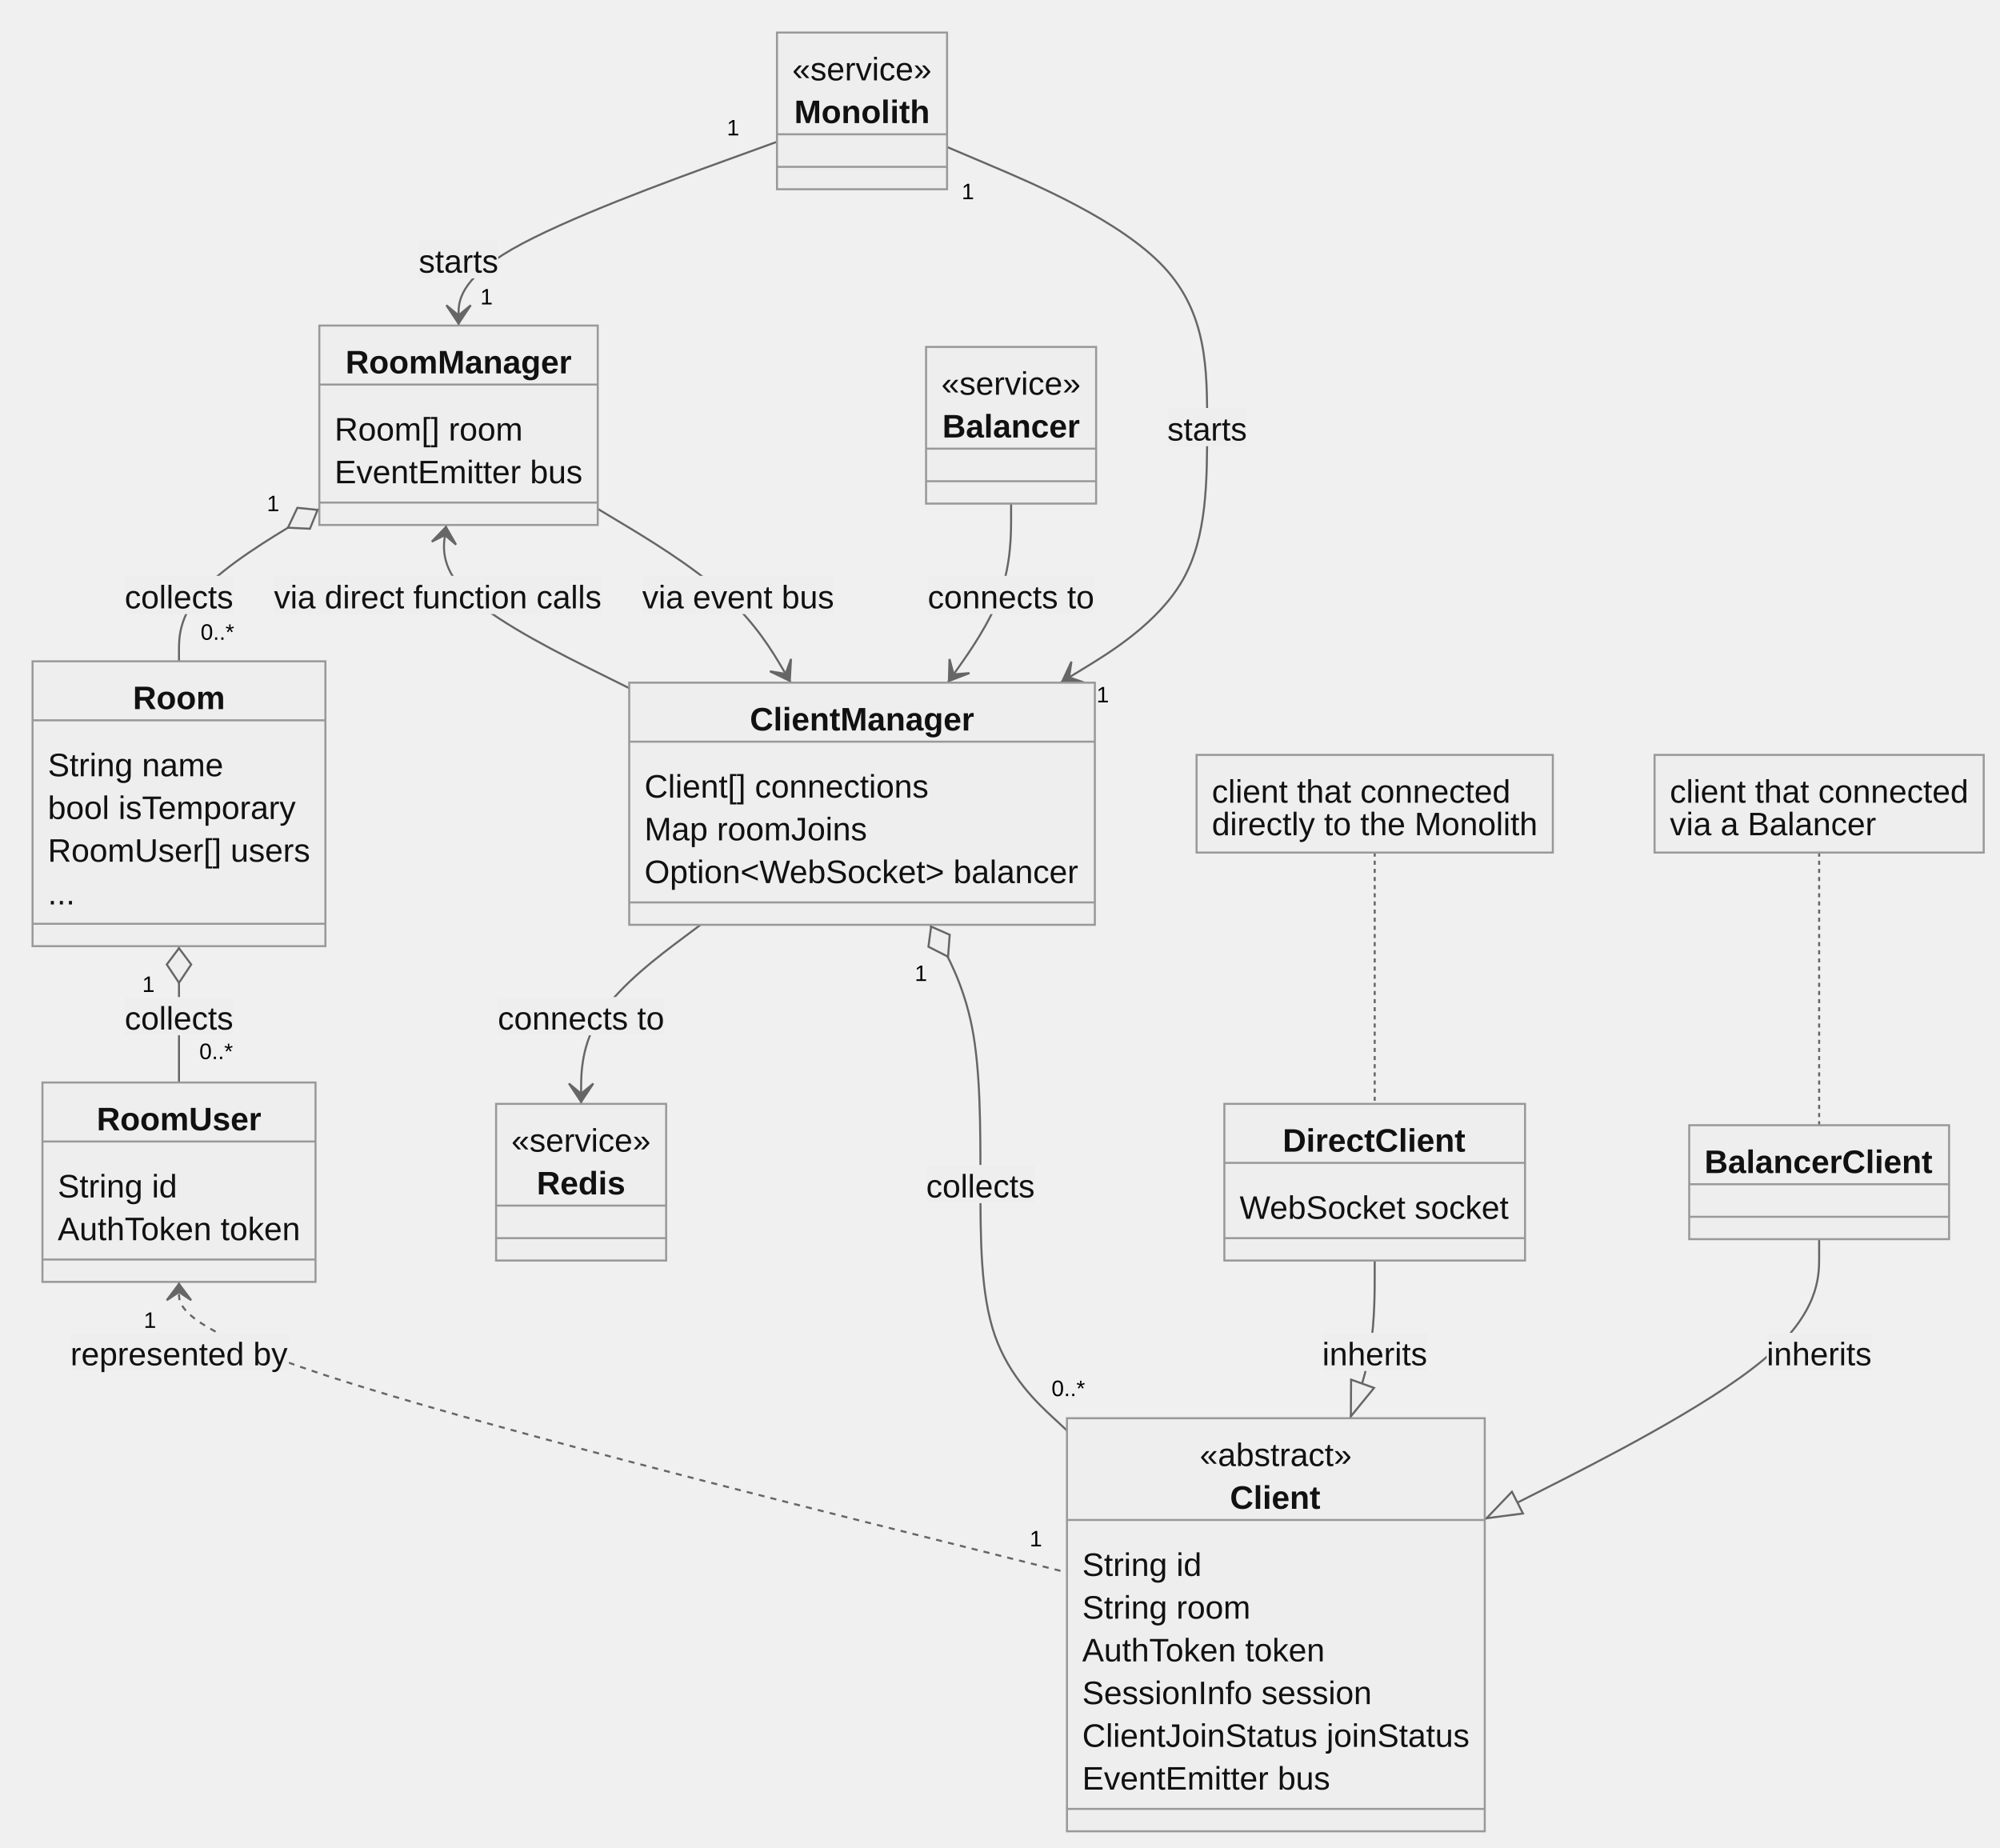
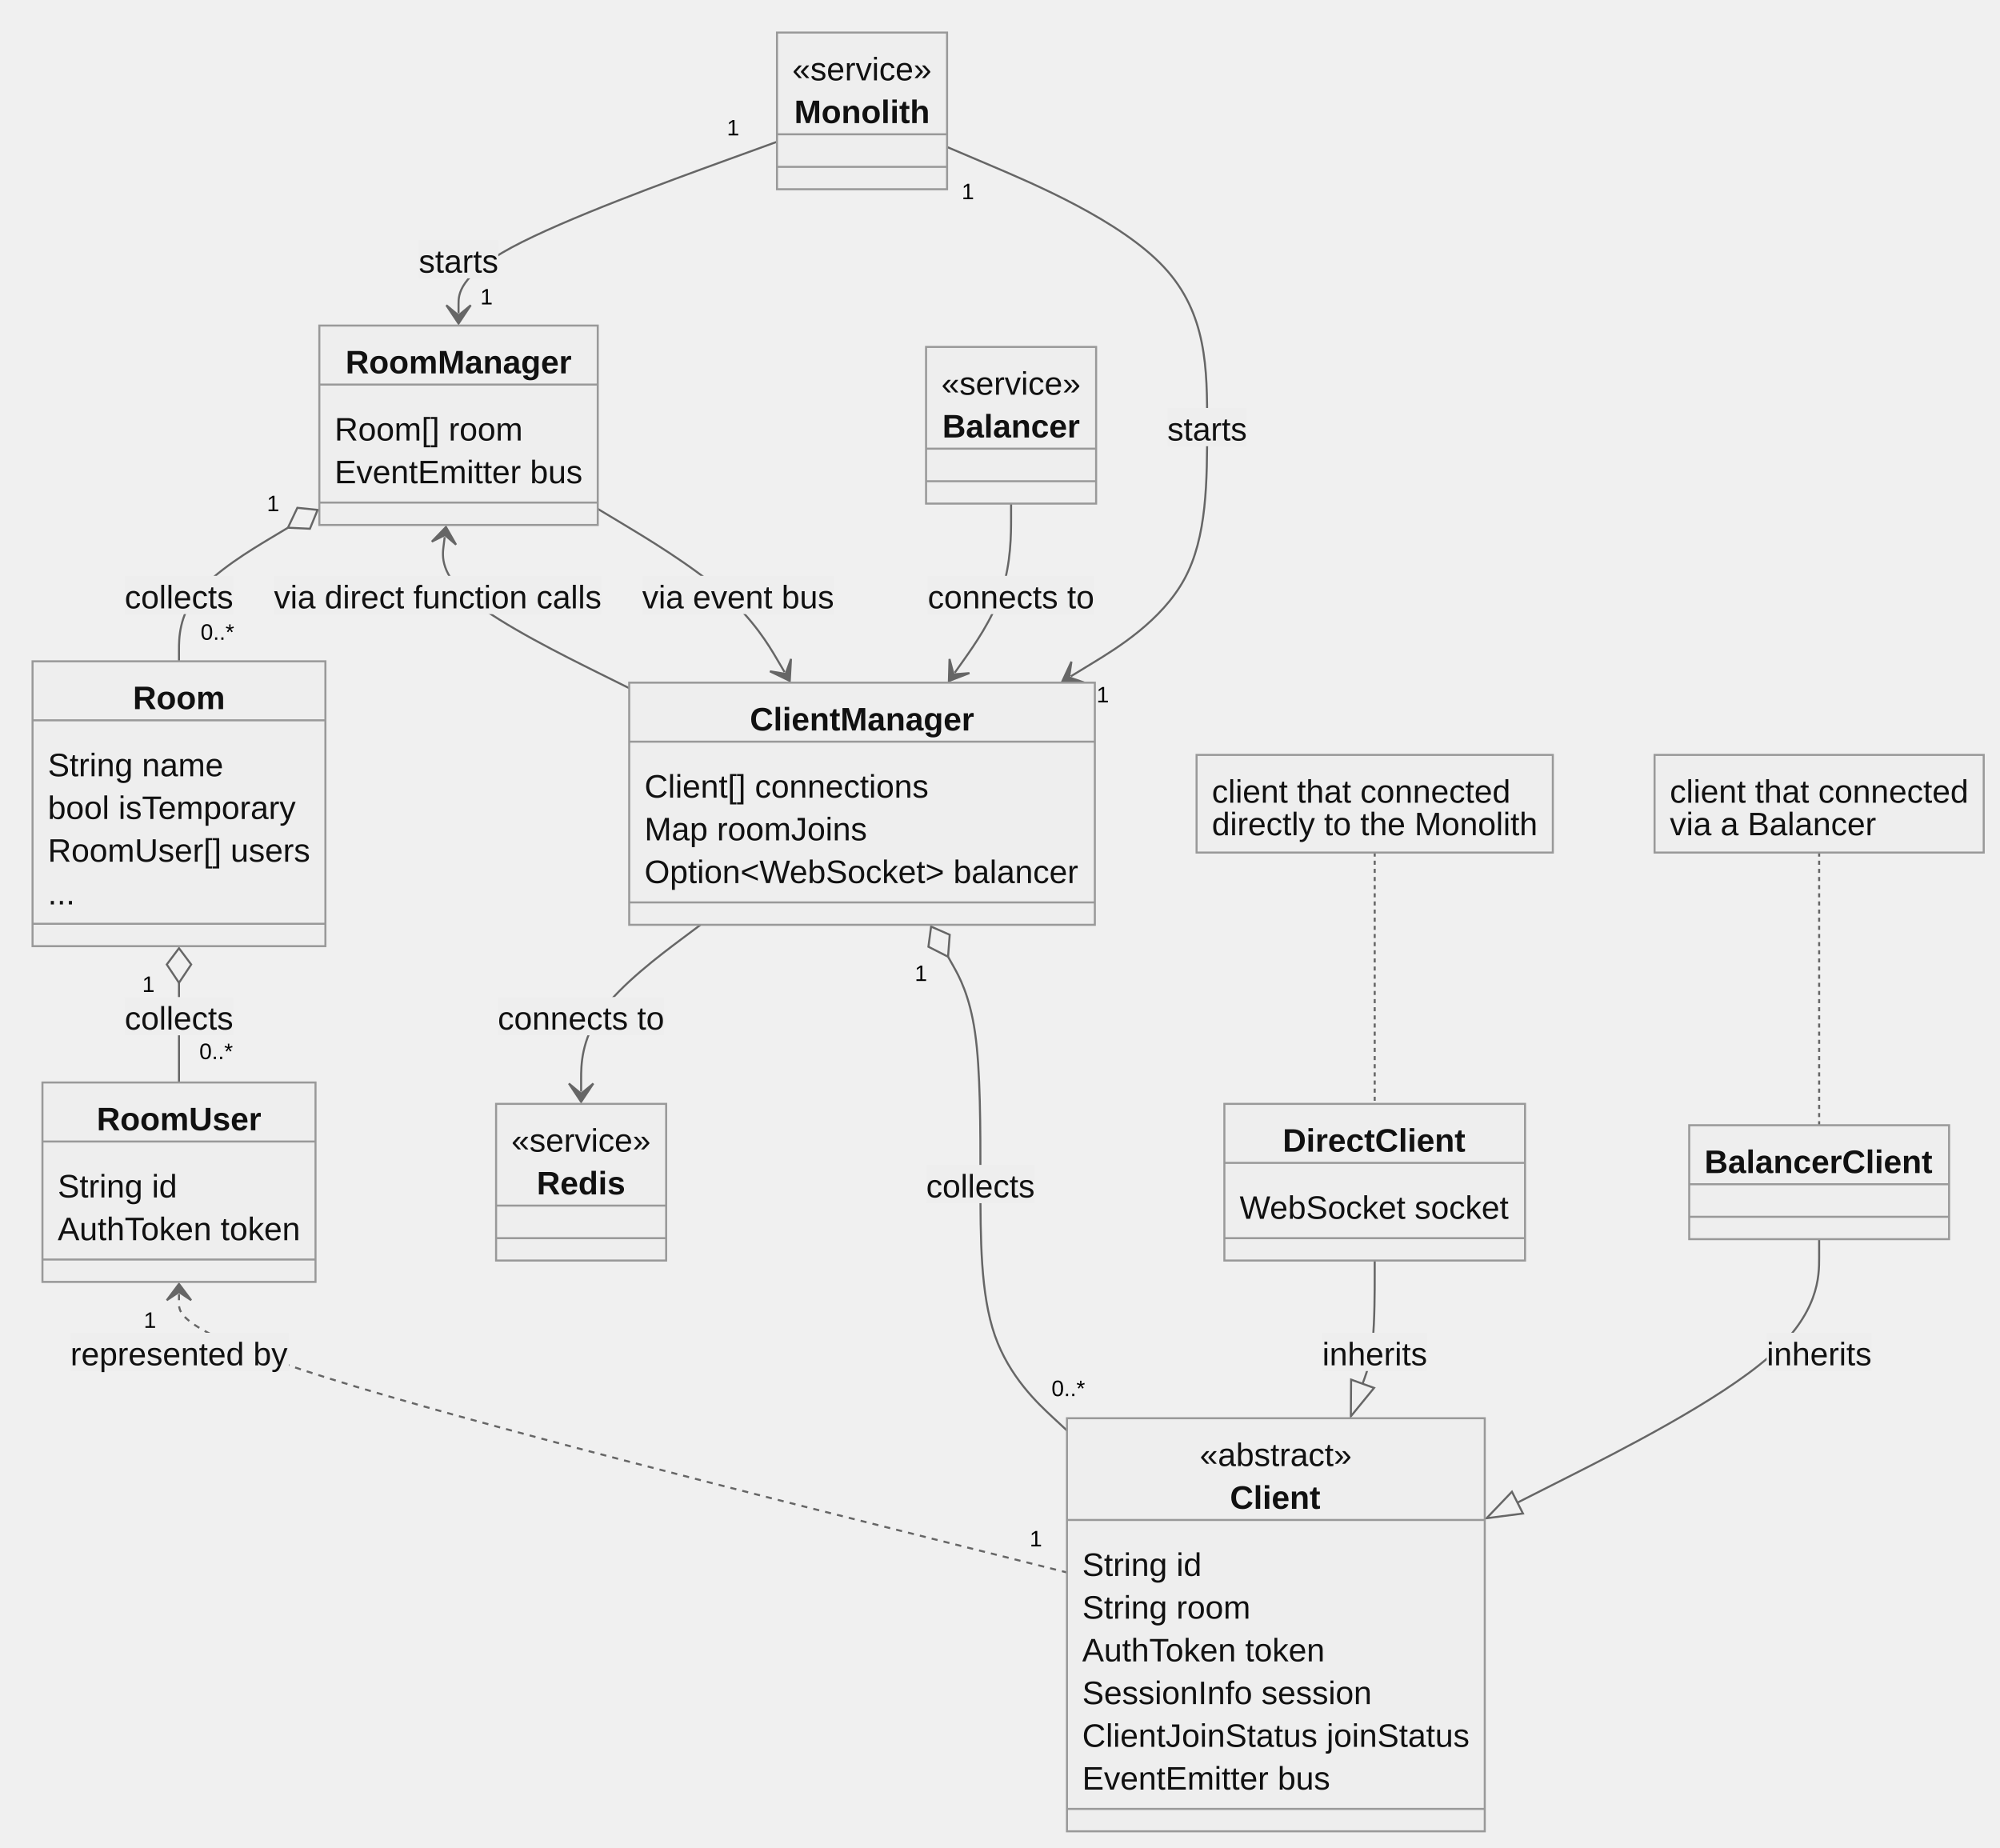
<svg xmlns="http://www.w3.org/2000/svg" aria-roledescription="classDiagram" role="graphics-document document" viewBox="-8 -8 982.914 908" style="max-width: 982.914px; background-color: white;" width="100%" id="my-svg">
-   <style>#my-svg{font-family:"trebuchet ms",verdana,arial,sans-serif;font-size:16px;fill:#000000;}#my-svg .error-icon{fill:#552222;}#my-svg .error-text{fill:#552222;stroke:#552222;}#my-svg .edge-thickness-normal{stroke-width:2px;}#my-svg .edge-thickness-thick{stroke-width:3.5px;}#my-svg .edge-pattern-solid{stroke-dasharray:0;}#my-svg .edge-pattern-dashed{stroke-dasharray:3;}#my-svg .edge-pattern-dotted{stroke-dasharray:2;}#my-svg .marker{fill:#666;stroke:#666;}#my-svg .marker.cross{stroke:#666;}#my-svg svg{font-family:"trebuchet ms",verdana,arial,sans-serif;font-size:16px;}#my-svg g.classGroup text{fill:#999;fill:#111111;stroke:none;font-family:"trebuchet ms",verdana,arial,sans-serif;font-size:10px;}#my-svg g.classGroup text .title{font-weight:bolder;}#my-svg .nodeLabel,#my-svg .edgeLabel{color:#111111;}#my-svg .edgeLabel .label rect{fill:#eee;}#my-svg .label text{fill:#111111;}#my-svg .edgeLabel .label span{background:#eee;}#my-svg .classTitle{font-weight:bolder;}#my-svg .node rect,#my-svg .node circle,#my-svg .node ellipse,#my-svg .node polygon,#my-svg .node path{fill:#eee;stroke:#999;stroke-width:1px;}#my-svg .divider{stroke:#999;stroke-width:1;}#my-svg g.clickable{cursor:pointer;}#my-svg g.classGroup rect{fill:#eee;stroke:#999;}#my-svg g.classGroup line{stroke:#999;stroke-width:1;}#my-svg .classLabel .box{stroke:none;stroke-width:0;fill:#eee;opacity:0.5;}#my-svg .classLabel .label{fill:#999;font-size:10px;}#my-svg .relation{stroke:#666;stroke-width:1;fill:none;}#my-svg .dashed-line{stroke-dasharray:3;}#my-svg .dotted-line{stroke-dasharray:1 2;}#my-svg #compositionStart,#my-svg .composition{fill:#666!important;stroke:#666!important;stroke-width:1;}#my-svg #compositionEnd,#my-svg .composition{fill:#666!important;stroke:#666!important;stroke-width:1;}#my-svg #dependencyStart,#my-svg .dependency{fill:#666!important;stroke:#666!important;stroke-width:1;}#my-svg #dependencyStart,#my-svg .dependency{fill:#666!important;stroke:#666!important;stroke-width:1;}#my-svg #extensionStart,#my-svg .extension{fill:#eee!important;stroke:#666!important;stroke-width:1;}#my-svg #extensionEnd,#my-svg .extension{fill:#eee!important;stroke:#666!important;stroke-width:1;}#my-svg #aggregationStart,#my-svg .aggregation{fill:#eee!important;stroke:#666!important;stroke-width:1;}#my-svg #aggregationEnd,#my-svg .aggregation{fill:#eee!important;stroke:#666!important;stroke-width:1;}#my-svg #lollipopStart,#my-svg .lollipop{fill:#eee!important;stroke:#666!important;stroke-width:1;}#my-svg #lollipopEnd,#my-svg .lollipop{fill:#eee!important;stroke:#666!important;stroke-width:1;}#my-svg .edgeTerminals{font-size:11px;}#my-svg .classTitleText{text-anchor:middle;font-size:18px;fill:#000000;}#my-svg :root{--mermaid-font-family:"trebuchet ms",verdana,arial,sans-serif;}</style>
+   <style>#my-svg{font-family:"trebuchet ms",verdana,arial,sans-serif;font-size:16px;fill:#000000;}#my-svg .error-icon{fill:#552222;}#my-svg .error-text{fill:#552222;stroke:#552222;}#my-svg .edge-thickness-normal{stroke-width:2px;}#my-svg .edge-thickness-thick{stroke-width:3.5px;}#my-svg .edge-pattern-solid{stroke-dasharray:0;}#my-svg .edge-pattern-dashed{stroke-dasharray:3;}#my-svg .edge-pattern-dotted{stroke-dasharray:2;}#my-svg .marker{fill:#666;stroke:#666;}#my-svg .marker.cross{stroke:#666;}#my-svg svg{font-family:"trebuchet ms",verdana,arial,sans-serif;font-size:16px;}#my-svg g.classGroup text{fill:#999;stroke:none;font-family:"trebuchet ms",verdana,arial,sans-serif;font-size:10px;}#my-svg g.classGroup text .title{font-weight:bolder;}#my-svg .nodeLabel,#my-svg .edgeLabel{color:#111111;}#my-svg .edgeLabel .label rect{fill:#eee;}#my-svg .label text{fill:#111111;}#my-svg .edgeLabel .label span{background:#eee;}#my-svg .classTitle{font-weight:bolder;}#my-svg .node rect,#my-svg .node circle,#my-svg .node ellipse,#my-svg .node polygon,#my-svg .node path{fill:#eee;stroke:#999;stroke-width:1px;}#my-svg .divider{stroke:#999;stroke-width:1;}#my-svg g.clickable{cursor:pointer;}#my-svg g.classGroup rect{fill:#eee;stroke:#999;}#my-svg g.classGroup line{stroke:#999;stroke-width:1;}#my-svg .classLabel .box{stroke:none;stroke-width:0;fill:#eee;opacity:0.5;}#my-svg .classLabel .label{fill:#999;font-size:10px;}#my-svg .relation{stroke:#666;stroke-width:1;fill:none;}#my-svg .dashed-line{stroke-dasharray:3;}#my-svg .dotted-line{stroke-dasharray:1 2;}#my-svg #compositionStart,#my-svg .composition{fill:#666!important;stroke:#666!important;stroke-width:1;}#my-svg #compositionEnd,#my-svg .composition{fill:#666!important;stroke:#666!important;stroke-width:1;}#my-svg #dependencyStart,#my-svg .dependency{fill:#666!important;stroke:#666!important;stroke-width:1;}#my-svg #dependencyStart,#my-svg .dependency{fill:#666!important;stroke:#666!important;stroke-width:1;}#my-svg #extensionStart,#my-svg .extension{fill:transparent!important;stroke:#666!important;stroke-width:1;}#my-svg #extensionEnd,#my-svg .extension{fill:transparent!important;stroke:#666!important;stroke-width:1;}#my-svg #aggregationStart,#my-svg .aggregation{fill:transparent!important;stroke:#666!important;stroke-width:1;}#my-svg #aggregationEnd,#my-svg .aggregation{fill:transparent!important;stroke:#666!important;stroke-width:1;}#my-svg #lollipopStart,#my-svg .lollipop{fill:#eee!important;stroke:#666!important;stroke-width:1;}#my-svg #lollipopEnd,#my-svg .lollipop{fill:#eee!important;stroke:#666!important;stroke-width:1;}#my-svg .edgeTerminals{font-size:11px;}#my-svg .classTitleText{text-anchor:middle;font-size:18px;fill:#000000;}#my-svg :root{--mermaid-font-family:"trebuchet ms",verdana,arial,sans-serif;}</style>
  <g>
    <defs>
-       <marker orient="auto" markerHeight="240" markerWidth="190" refY="7" refX="0" class="marker aggregation classDiagram" id="classDiagram-aggregationStart">
+       <marker orient="auto" markerHeight="240" markerWidth="190" refY="7" refX="18" class="marker aggregation classDiagram" id="my-svg_classDiagram-aggregationStart">
        <path d="M 18,7 L9,13 L1,7 L9,1 Z" />
      </marker>
    </defs>
    <defs>
-       <marker orient="auto" markerHeight="28" markerWidth="20" refY="7" refX="19" class="marker aggregation classDiagram" id="classDiagram-aggregationEnd">
+       <marker orient="auto" markerHeight="28" markerWidth="20" refY="7" refX="1" class="marker aggregation classDiagram" id="my-svg_classDiagram-aggregationEnd">
        <path d="M 18,7 L9,13 L1,7 L9,1 Z" />
      </marker>
    </defs>
    <defs>
-       <marker orient="auto" markerHeight="240" markerWidth="190" refY="7" refX="0" class="marker extension classDiagram" id="classDiagram-extensionStart">
+       <marker orient="auto" markerHeight="240" markerWidth="190" refY="7" refX="18" class="marker extension classDiagram" id="my-svg_classDiagram-extensionStart">
        <path d="M 1,7 L18,13 V 1 Z" />
      </marker>
    </defs>
    <defs>
-       <marker orient="auto" markerHeight="28" markerWidth="20" refY="7" refX="19" class="marker extension classDiagram" id="classDiagram-extensionEnd">
+       <marker orient="auto" markerHeight="28" markerWidth="20" refY="7" refX="1" class="marker extension classDiagram" id="my-svg_classDiagram-extensionEnd">
        <path d="M 1,1 V 13 L18,7 Z" />
      </marker>
    </defs>
    <defs>
-       <marker orient="auto" markerHeight="240" markerWidth="190" refY="7" refX="0" class="marker composition classDiagram" id="classDiagram-compositionStart">
+       <marker orient="auto" markerHeight="240" markerWidth="190" refY="7" refX="18" class="marker composition classDiagram" id="my-svg_classDiagram-compositionStart">
        <path d="M 18,7 L9,13 L1,7 L9,1 Z" />
      </marker>
    </defs>
    <defs>
-       <marker orient="auto" markerHeight="28" markerWidth="20" refY="7" refX="19" class="marker composition classDiagram" id="classDiagram-compositionEnd">
+       <marker orient="auto" markerHeight="28" markerWidth="20" refY="7" refX="1" class="marker composition classDiagram" id="my-svg_classDiagram-compositionEnd">
        <path d="M 18,7 L9,13 L1,7 L9,1 Z" />
      </marker>
    </defs>
    <defs>
-       <marker orient="auto" markerHeight="240" markerWidth="190" refY="7" refX="0" class="marker dependency classDiagram" id="classDiagram-dependencyStart">
+       <marker orient="auto" markerHeight="240" markerWidth="190" refY="7" refX="6" class="marker dependency classDiagram" id="my-svg_classDiagram-dependencyStart">
        <path d="M 5,7 L9,13 L1,7 L9,1 Z" />
      </marker>
    </defs>
    <defs>
-       <marker orient="auto" markerHeight="28" markerWidth="20" refY="7" refX="19" class="marker dependency classDiagram" id="classDiagram-dependencyEnd">
+       <marker orient="auto" markerHeight="28" markerWidth="20" refY="7" refX="13" class="marker dependency classDiagram" id="my-svg_classDiagram-dependencyEnd">
        <path d="M 18,7 L9,13 L14,7 L9,1 Z" />
      </marker>
    </defs>
    <defs>
-       <marker orient="auto" markerHeight="240" markerWidth="190" refY="7" refX="0" class="marker lollipop classDiagram" id="classDiagram-lollipopStart">
-         <circle r="6" cy="7" cx="6" fill="white" stroke="black" />
+       <marker orient="auto" markerHeight="240" markerWidth="190" refY="7" refX="13" class="marker lollipop classDiagram" id="my-svg_classDiagram-lollipopStart">
+         <circle r="6" cy="7" cx="7" fill="transparent" stroke="black" />
+       </marker>
+     </defs>
+     <defs>
+       <marker orient="auto" markerHeight="240" markerWidth="190" refY="7" refX="1" class="marker lollipop classDiagram" id="my-svg_classDiagram-lollipopEnd">
+         <circle r="6" cy="7" cx="7" fill="transparent" stroke="black" />
      </marker>
    </defs>
    <g class="root">
      <g class="clusters" />
      <g class="edgePaths">
-         <path marker-end="url(#classDiagram-dependencyEnd)" style="fill:none" class="edge-pattern-solid relation" id="id1" d="M373.859,61.674L347.775,71.145C321.691,80.616,269.523,99.558,243.439,114.612C217.355,129.667,217.355,140.833,217.355,146.417L217.355,152" />
-         <path marker-end="url(#classDiagram-dependencyEnd)" style="fill:none" class="edge-pattern-solid relation" id="id2" d="M457.438,64.24L478.741,73.283C500.044,82.327,542.65,100.413,563.953,123.207C585.256,146,585.256,173.5,585.256,201C585.256,228.5,585.256,256,573.239,277.083C561.221,298.167,537.187,312.833,525.169,320.167L513.152,327.5" />
-         <path marker-start="url(#classDiagram-aggregationStart)" style="fill:none" class="edge-pattern-solid relation" id="id3" d="M148.941,242.08L137.445,248.983C125.948,255.887,102.954,269.693,91.458,282.18C79.961,294.667,79.961,305.833,79.961,311.417L79.961,317" />
-         <path marker-start="url(#classDiagram-dependencyStart)" style="fill:none" class="edge-pattern-solid relation" id="id4" d="M211.279,250L210.587,255.583C209.894,261.167,208.51,272.333,223.501,285.701C238.492,299.069,269.859,314.638,285.543,322.423L301.227,330.207" />
-         <path marker-end="url(#classDiagram-dependencyEnd)" style="fill:none" class="edge-pattern-solid relation" id="id5" d="M285.77,242.08L297.266,248.983C308.763,255.887,331.757,269.693,347.568,283.93C363.38,298.167,372.009,312.833,376.324,320.167L380.639,327.5" />
-         <path marker-end="url(#classDiagram-dependencyEnd)" style="fill:none" class="edge-pattern-solid relation" id="id6" d="M336.286,446.5L326.505,453.833C316.723,461.167,297.16,475.833,287.379,490.5C277.598,505.167,277.598,519.833,277.598,527.167L277.598,534.5" />
-         <path marker-start="url(#classDiagram-aggregationStart)" style="fill:none" class="edge-pattern-solid relation" id="id7" d="M449.106,446.5L453.23,453.833C457.353,461.167,465.6,475.833,469.724,496.917C473.848,518,473.848,545.5,473.848,573C473.848,600.5,473.848,628,480.934,648.34C488.021,668.679,502.194,681.858,509.281,688.448L516.367,695.037" />
-         <path marker-start="url(#classDiagram-aggregationStart)" style="fill:none" class="edge-pattern-solid relation" id="id8" d="M79.961,457L79.961,462.583C79.961,468.167,79.961,479.333,79.961,490.5C79.961,501.667,79.961,512.833,79.961,518.417L79.961,524" />
-         <path marker-start="url(#classDiagram-dependencyStart)" style="fill:none" class="edge-pattern-dashed relation" id="id9" d="M79.961,622L79.961,627.583C79.961,633.167,79.961,644.333,152.695,668.132C225.43,691.93,370.898,728.36,443.633,746.575L516.367,764.79" />
-         <path marker-end="url(#classDiagram-extensionEnd)" style="fill:none" class="edge-pattern-solid relation" id="id10" d="M667.609,611.5L667.609,618.833C667.609,626.167,667.609,640.833,665.6,653.75C663.591,666.667,659.573,677.833,657.564,683.417L655.555,689" />
-         <path marker-end="url(#classDiagram-extensionEnd)" style="fill:none" class="edge-pattern-solid relation" id="id11" d="M886.031,601L886.031,610.083C886.031,619.167,886.031,637.333,858.642,660.265C831.253,683.197,776.474,710.894,749.085,724.743L721.695,738.591" />
-         <path marker-end="url(#classDiagram-dependencyEnd)" style="fill:none" class="edge-pattern-solid relation" id="id12" d="M488.904,239.5L488.904,246.833C488.904,254.167,488.904,268.833,483.714,283.5C478.523,298.167,468.143,312.833,462.952,320.167L457.762,327.5" />
+         <path marker-end="url(#my-svg_classDiagram-dependencyEnd)" style="fill:none" class="edge-pattern-solid relation" id="id1" d="M373.859,61.674L347.775,71.145C321.691,80.616,269.523,99.558,243.439,113.612C217.355,127.667,217.355,136.833,217.355,141.417L217.355,146" />
+         <path marker-end="url(#my-svg_classDiagram-dependencyEnd)" style="fill:none" class="edge-pattern-solid relation" id="id2" d="M457.438,64.24L478.741,73.283C500.044,82.327,542.65,100.413,563.953,123.207C585.256,146,585.256,173.5,585.256,201C585.256,228.5,585.256,256,574.092,276.562C562.929,297.125,540.601,310.75,529.438,317.562L518.274,324.375" />
+         <path marker-start="url(#my-svg_classDiagram-aggregationStart)" style="fill:none" class="edge-pattern-solid relation" id="id3" d="M133.51,251.346L124.585,256.705C115.66,262.064,97.811,272.782,88.886,283.724C79.961,294.667,79.961,305.833,79.961,311.417L79.961,317" />
+         <path marker-start="url(#my-svg_classDiagram-dependencyStart)" style="fill:none" class="edge-pattern-solid relation" id="id4" d="M210.541,255.954L209.972,260.545C209.402,265.136,208.264,274.318,223.378,286.694C238.492,299.069,269.859,314.638,285.543,322.423L301.227,330.207" />
+         <path marker-end="url(#my-svg_classDiagram-dependencyEnd)" style="fill:none" class="edge-pattern-solid relation" id="id5" d="M285.77,242.08L297.266,248.983C308.763,255.887,331.757,269.693,347.061,283.068C362.365,296.443,369.981,309.386,373.789,315.857L377.596,322.329" />
+         <path marker-end="url(#my-svg_classDiagram-dependencyEnd)" style="fill:none" class="edge-pattern-solid relation" id="id6" d="M336.286,446.5L326.505,453.833C316.723,461.167,297.16,475.833,287.379,489.5C277.598,503.167,277.598,515.833,277.598,522.167L277.598,528.5" />
+         <path marker-start="url(#my-svg_classDiagram-aggregationStart)" style="fill:none" class="edge-pattern-solid relation" id="id7" d="M457.928,462.19L460.582,466.908C463.235,471.626,468.541,481.063,471.194,499.532C473.848,518,473.848,545.5,473.848,573C473.848,600.5,473.848,628,480.934,648.34C488.021,668.679,502.194,681.858,509.281,688.448L516.367,695.037" />
+         <path marker-start="url(#my-svg_classDiagram-aggregationStart)" style="fill:none" class="edge-pattern-solid relation" id="id8" d="M79.961,475L79.961,477.583C79.961,480.167,79.961,485.333,79.961,493.5C79.961,501.667,79.961,512.833,79.961,518.417L79.961,524" />
+         <path marker-start="url(#my-svg_classDiagram-dependencyStart)" style="fill:none" class="edge-pattern-dashed relation" id="id9" d="M79.961,628L79.961,632.583C79.961,637.167,79.961,646.333,152.695,669.132C225.43,691.93,370.898,728.36,443.633,746.575L516.367,764.79" />
+         <path marker-end="url(#my-svg_classDiagram-extensionEnd)" style="fill:none" class="edge-pattern-solid relation" id="id10" d="M667.609,611.5L667.609,618.833C667.609,626.167,667.609,640.833,666.616,650.927C665.623,661.021,663.636,666.542,662.643,669.303L661.649,672.063" />
+         <path marker-end="url(#my-svg_classDiagram-extensionEnd)" style="fill:none" class="edge-pattern-solid relation" id="id11" d="M886.031,601L886.031,610.083C886.031,619.167,886.031,637.333,861.319,658.912C836.607,680.49,787.183,705.479,762.471,717.974L737.759,730.469" />
+         <path marker-end="url(#my-svg_classDiagram-dependencyEnd)" style="fill:none" class="edge-pattern-solid relation" id="id12" d="M488.904,239.5L488.904,246.833C488.904,254.167,488.904,268.833,484.292,282.684C479.679,296.534,470.453,309.568,465.841,316.085L461.228,322.603" />
        <path style="fill:none" class="edge-pattern-dotted relation" id="edgeNote13" d="M667.609,411L667.609,424.25C667.609,437.5,667.609,464,667.609,484.583C667.609,505.167,667.609,519.833,667.609,527.167L667.609,534.5" />
        <path style="fill:none" class="edge-pattern-dotted relation" id="edgeNote14" d="M886.031,411L886.031,424.25C886.031,437.5,886.031,464,886.031,486.333C886.031,508.667,886.031,526.833,886.031,535.917L886.031,545" />
      </g>
      <g class="edgeLabels">
        <g transform="translate(217.3555, 118.5)" class="edgeLabel">
          <g transform="translate(-19.5625, -8.5)" class="label">
            <rect height="18.806" width="39.081" ry="0" rx="0" />
            <text style="">
              <tspan class="row" x="0" dy="1em" xml:space="preserve">starts</tspan>
            </text>
          </g>
        </g>
        <g transform="translate(352.2907, 53.54694)" class="edgeTerminals">
          <g transform="translate(-3.0625, -6)" class="inner">
            <text style="">
              <tspan class="row" x="0" dy="1em" xml:space="preserve">1</tspan>
            </text>
          </g>
        </g>
        <g transform="translate(228.0476, 130.6153)" class="edgeTerminals">
          <g transform="translate(-3.0625, -6)" class="inner" />
          <text style="">
            <tspan class="row" x="0" dy="1em" xml:space="preserve">1</tspan>
          </text>
        </g>
        <g transform="translate(585.2559, 201)" class="edgeLabel">
          <g transform="translate(-19.5625, -8.5)" class="label">
            <rect height="18.806" width="39.081" ry="0" rx="0" />
            <text style="">
              <tspan class="row" x="0" dy="1em" xml:space="preserve">starts</tspan>
            </text>
          </g>
        </g>
-         <g transform="translate(467.6848, 84.88553)" class="edgeTerminals">
+         <g transform="translate(467.6848, 84.88554)" class="edgeTerminals">
          <g transform="translate(-3.0625, -6)" class="inner">
            <text style="">
              <tspan class="row" x="0" dy="1em" xml:space="preserve">1</tspan>
            </text>
          </g>
        </g>
        <g transform="translate(530.904, 326.1884)" class="edgeTerminals">
          <g transform="translate(-3.0625, -6)" class="inner" />
          <text style="">
            <tspan class="row" x="0" dy="1em" xml:space="preserve">1</tspan>
          </text>
        </g>
        <g transform="translate(79.96094, 283.5)" class="edgeLabel">
          <g transform="translate(-26.67969, -8.5)" class="label">
            <rect height="18.806" width="53.303" ry="0" rx="0" />
            <text style="">
              <tspan class="row" x="0" dy="1em" xml:space="preserve">collects</tspan>
            </text>
          </g>
        </g>
        <g transform="translate(126.2165, 238.2289)" class="edgeTerminals">
          <g transform="translate(-3.0625, -6)" class="inner">
            <text style="">
              <tspan class="row" x="0" dy="1em" xml:space="preserve">1</tspan>
            </text>
          </g>
        </g>
        <g transform="translate(90.59338, 295.4264)" class="edgeTerminals">
          <g transform="translate(-8.61499, -6)" class="inner" />
          <text style="">
            <tspan class="row" x="0" dy="1em" xml:space="preserve">0..*</tspan>
          </text>
        </g>
        <g transform="translate(207.125, 283.5)" class="edgeLabel">
          <g transform="translate(-80.48438, -8.5)" class="label">
            <rect height="18.806" width="160.831" ry="0" rx="0" />
            <text style="">
              <tspan class="row" x="0" dy="1em" xml:space="preserve">via direct function calls</tspan>
            </text>
          </g>
        </g>
        <g transform="translate(354.75, 283.5)" class="edgeLabel">
          <g transform="translate(-47.14062, -8.5)" class="label">
            <rect height="18.806" width="94.207" ry="0" rx="0" />
            <text style="">
              <tspan class="row" x="0" dy="1em" xml:space="preserve">via event bus</tspan>
            </text>
          </g>
        </g>
        <g transform="translate(277.5977, 490.5)" class="edgeLabel">
          <g transform="translate(-40.96484, -8.5)" class="label">
            <rect height="18.806" width="81.767" ry="0" rx="0" />
            <text style="">
              <tspan class="row" x="0" dy="1em" xml:space="preserve">connects to</tspan>
            </text>
          </g>
        </g>
        <g transform="translate(473.8477, 573)" class="edgeLabel">
          <g transform="translate(-26.67969, -8.5)" class="label">
            <rect height="18.806" width="53.303" ry="0" rx="0" />
            <text style="">
              <tspan class="row" x="0" dy="1em" xml:space="preserve">collects</tspan>
            </text>
          </g>
        </g>
        <g transform="translate(444.6087, 469.1058)" class="edgeTerminals">
          <g transform="translate(-3.0625, -6)" class="inner">
            <text style="">
              <tspan class="row" x="0" dy="1em" xml:space="preserve">1</tspan>
            </text>
          </g>
        </g>
        <g transform="translate(508.7659, 667.1355)" class="edgeTerminals">
          <g transform="translate(-8.61499, -6)" class="inner" />
          <text style="">
            <tspan class="row" x="0" dy="1em" xml:space="preserve">0..*</tspan>
          </text>
        </g>
        <g transform="translate(79.96094, 490.5)" class="edgeLabel">
          <g transform="translate(-26.67969, -8.5)" class="label">
            <rect height="18.806" width="53.303" ry="0" rx="0" />
            <text style="">
              <tspan class="row" x="0" dy="1em" xml:space="preserve">collects</tspan>
            </text>
          </g>
        </g>
        <g transform="translate(64.96094, 474.5)" class="edgeTerminals">
          <g transform="translate(-3.0625, -6)" class="inner">
            <text style="">
              <tspan class="row" x="0" dy="1em" xml:space="preserve">1</tspan>
            </text>
          </g>
        </g>
        <g transform="translate(89.96094, 501.5)" class="edgeTerminals">
          <g transform="translate(-8.61499, -6)" class="inner" />
          <text style="">
            <tspan class="row" x="0" dy="1em" xml:space="preserve">0..*</tspan>
          </text>
        </g>
        <g transform="translate(79.96094, 655.5)" class="edgeLabel">
          <g transform="translate(-53.36719, -8.5)" class="label">
            <rect height="18.806" width="107.419" ry="0" rx="0" />
            <text style="">
              <tspan class="row" x="0" dy="1em" xml:space="preserve">represented by</tspan>
            </text>
          </g>
        </g>
        <g transform="translate(65.7023, 639.5761)" class="edgeTerminals">
          <g transform="translate(-3.0625, -6)" class="inner">
            <text style="">
              <tspan class="row" x="0" dy="1em" xml:space="preserve">1</tspan>
            </text>
          </g>
        </g>
        <g transform="translate(498.0354, 740.9878)" class="edgeTerminals">
          <g transform="translate(-3.0625, -6)" class="inner" />
          <text style="">
            <tspan class="row" x="0" dy="1em" xml:space="preserve">1</tspan>
          </text>
        </g>
        <g transform="translate(667.6094, 655.5)" class="edgeLabel">
          <g transform="translate(-25.78906, -8.5)" class="label">
            <rect height="18.806" width="51.54" ry="0" rx="0" />
            <text style="">
              <tspan class="row" x="0" dy="1em" xml:space="preserve">inherits</tspan>
            </text>
          </g>
        </g>
        <g transform="translate(886.0312, 655.5)" class="edgeLabel">
          <g transform="translate(-25.78906, -8.5)" class="label">
            <rect height="18.806" width="51.54" ry="0" rx="0" />
            <text style="">
              <tspan class="row" x="0" dy="1em" xml:space="preserve">inherits</tspan>
            </text>
          </g>
        </g>
        <g transform="translate(488.9043, 283.5)" class="edgeLabel">
          <g transform="translate(-40.96484, -8.5)" class="label">
            <rect height="18.806" width="81.767" ry="0" rx="0" />
            <text style="">
              <tspan class="row" x="0" dy="1em" xml:space="preserve">connects to</tspan>
            </text>
          </g>
        </g>
        <g class="edgeLabel">
          <g transform="translate(0, 0)" class="label">
            <rect height="0" width="0" ry="0" rx="0" />
            <text style="">
              <tspan class="row" x="0" dy="1em" xml:space="preserve" />
            </text>
          </g>
        </g>
        <g class="edgeLabel">
          <g transform="translate(0, 0)" class="label">
            <rect height="0" width="0" ry="0" rx="0" />
            <text style="">
              <tspan class="row" x="0" dy="1em" xml:space="preserve" />
            </text>
          </g>
        </g>
      </g>
      <g class="nodes">
        <g transform="translate(415.6484, 46.5)" id="classId-Monolith-0" class="node default">
          <rect height="77" width="83.578" y="-38.5" x="-41.789" class="outer title-state" />
          <line y2="11.5" y1="11.5" x2="41.789" x1="-41.789" class="divider" />
          <line y2="27.5" y1="27.5" x2="41.789" x1="-41.789" class="divider" />
          <g class="label">
            <text transform="translate( -34.28906, -31)" style="">
              <tspan class="title-row" x="0" dy="1em" xml:space="preserve">«service»</tspan>
            </text>
            <text transform="translate( -33.32031, -10)" class="classTitle" style="">
              <tspan class="title-row" x="0" dy="1em" xml:space="preserve">Monolith</tspan>
            </text>
          </g>
        </g>
        <g transform="translate(217.3555, 201)" id="classId-RoomManager-1" class="node default">
          <rect height="98" width="136.828" y="-49" x="-68.414" class="outer title-state" />
          <line y2="-20" y1="-20" x2="68.414" x1="-68.414" class="divider" />
          <line y2="38" y1="38" x2="68.414" x1="-68.414" class="divider" />
          <g class="label">
            <text style="">
              <tspan class="title-row" x="0" dy="1em" xml:space="preserve" />
            </text>
            <text transform="translate( -55.5625, -41.5)" class="classTitle" style="">
              <tspan class="title-row" x="0" dy="1em" xml:space="preserve">RoomManager</tspan>
            </text>
            <text transform="translate( -60.91406, -8.5)" style="">
              <tspan class="title-row" x="0" dy="1em" xml:space="preserve">Room[] room</tspan>
            </text>
            <text transform="translate( -60.91406, 12.5)" style="">
              <tspan class="title-row" x="0" dy="1em" xml:space="preserve">EventEmitter bus</tspan>
            </text>
          </g>
        </g>
        <g transform="translate(415.6484, 387)" id="classId-ClientManager-2" class="node default">
          <rect height="119" width="228.844" y="-59.5" x="-114.422" class="outer title-state" />
          <line y2="-30.5" y1="-30.5" x2="114.422" x1="-114.422" class="divider" />
          <line y2="48.5" y1="48.5" x2="114.422" x1="-114.422" class="divider" />
          <g class="label">
            <text style="">
              <tspan class="title-row" x="0" dy="1em" xml:space="preserve" />
            </text>
            <text transform="translate( -55.125, -52)" class="classTitle" style="">
              <tspan class="title-row" x="0" dy="1em" xml:space="preserve">ClientManager</tspan>
            </text>
            <text transform="translate( -106.9219, -19)" style="">
              <tspan class="title-row" x="0" dy="1em" xml:space="preserve">Client[] connections</tspan>
            </text>
            <text transform="translate( -106.9219, 2)" style="">
              <tspan class="title-row" x="0" dy="1em" xml:space="preserve">Map roomJoins</tspan>
            </text>
            <text transform="translate( -106.9219, 23)" style="">
              <tspan class="title-row" x="0" dy="1em" xml:space="preserve">Option&lt;WebSocket&gt; balancer</tspan>
            </text>
          </g>
        </g>
        <g transform="translate(277.5977, 573)" id="classId-Redis-3" class="node default">
          <rect height="77" width="83.578" y="-38.5" x="-41.789" class="outer title-state" />
          <line y2="11.5" y1="11.5" x2="41.789" x1="-41.789" class="divider" />
          <line y2="27.5" y1="27.5" x2="41.789" x1="-41.789" class="divider" />
          <g class="label">
            <text transform="translate( -34.28906, -31)" style="">
              <tspan class="title-row" x="0" dy="1em" xml:space="preserve">«service»</tspan>
            </text>
            <text transform="translate( -21.83594, -10)" class="classTitle" style="">
              <tspan class="title-row" x="0" dy="1em" xml:space="preserve">Redis</tspan>
            </text>
          </g>
        </g>
        <g transform="translate(79.96094, 387)" id="classId-Room-4" class="node default">
          <rect height="140" width="143.922" y="-70" x="-71.961" class="outer title-state" />
          <line y2="-41" y1="-41" x2="71.961" x1="-71.961" class="divider" />
          <line y2="59" y1="59" x2="71.961" x1="-71.961" class="divider" />
          <g class="label">
            <text style="">
              <tspan class="title-row" x="0" dy="1em" xml:space="preserve" />
            </text>
            <text transform="translate( -22.66406, -62.5)" class="classTitle" style="">
              <tspan class="title-row" x="0" dy="1em" xml:space="preserve">Room</tspan>
            </text>
            <text transform="translate( -64.46094, -29.5)" style="">
              <tspan class="title-row" x="0" dy="1em" xml:space="preserve">String name</tspan>
            </text>
            <text transform="translate( -64.46094, -8.5)" style="">
              <tspan class="title-row" x="0" dy="1em" xml:space="preserve">bool isTemporary</tspan>
            </text>
            <text transform="translate( -64.46094, 12.5)" style="">
              <tspan class="title-row" x="0" dy="1em" xml:space="preserve">RoomUser[] users</tspan>
            </text>
            <text transform="translate( -64.46094, 33.5)" style="">
              <tspan class="title-row" x="0" dy="1em" xml:space="preserve">...</tspan>
            </text>
          </g>
        </g>
        <g transform="translate(619.0312, 790.5)" id="classId-Client-5" class="node default">
          <rect height="203" width="205.328" y="-101.5" x="-102.664" class="outer title-state" />
          <line y2="-51.5" y1="-51.5" x2="102.664" x1="-102.664" class="divider" />
          <line y2="90.5" y1="90.5" x2="102.664" x1="-102.664" class="divider" />
          <g class="label">
            <text transform="translate( -37.40625, -94)" style="">
              <tspan class="title-row" x="0" dy="1em" xml:space="preserve">«abstract»</tspan>
            </text>
            <text transform="translate( -22.55859, -73)" class="classTitle" style="">
              <tspan class="title-row" x="0" dy="1em" xml:space="preserve">Client</tspan>
            </text>
            <text transform="translate( -95.16406, -40)" style="">
              <tspan class="title-row" x="0" dy="1em" xml:space="preserve">String id</tspan>
            </text>
            <text transform="translate( -95.16406, -19)" style="">
              <tspan class="title-row" x="0" dy="1em" xml:space="preserve">String room</tspan>
            </text>
            <text transform="translate( -95.16406, 2)" style="">
              <tspan class="title-row" x="0" dy="1em" xml:space="preserve">AuthToken token</tspan>
            </text>
            <text transform="translate( -95.16406, 23)" style="">
              <tspan class="title-row" x="0" dy="1em" xml:space="preserve">SessionInfo session</tspan>
            </text>
            <text transform="translate( -95.16406, 44)" style="">
              <tspan class="title-row" x="0" dy="1em" xml:space="preserve">ClientJoinStatus joinStatus</tspan>
            </text>
            <text transform="translate( -95.16406, 65)" style="">
              <tspan class="title-row" x="0" dy="1em" xml:space="preserve">EventEmitter bus</tspan>
            </text>
          </g>
        </g>
        <g transform="translate(79.96094, 573)" id="classId-RoomUser-6" class="node default">
          <rect height="98" width="134.203" y="-49" x="-67.102" class="outer title-state" />
          <line y2="-20" y1="-20" x2="67.102" x1="-67.102" class="divider" />
          <line y2="38" y1="38" x2="67.102" x1="-67.102" class="divider" />
          <g class="label">
            <text style="">
              <tspan class="title-row" x="0" dy="1em" xml:space="preserve" />
            </text>
            <text transform="translate( -40.45312, -41.5)" class="classTitle" style="">
              <tspan class="title-row" x="0" dy="1em" xml:space="preserve">RoomUser</tspan>
            </text>
            <text transform="translate( -59.60156, -8.5)" style="">
              <tspan class="title-row" x="0" dy="1em" xml:space="preserve">String id</tspan>
            </text>
            <text transform="translate( -59.60156, 12.5)" style="">
              <tspan class="title-row" x="0" dy="1em" xml:space="preserve">AuthToken token</tspan>
            </text>
          </g>
        </g>
        <g transform="translate(667.6094, 573)" id="classId-DirectClient-7" class="node default">
          <rect height="77" width="147.766" y="-38.5" x="-73.883" class="outer title-state" />
          <line y2="-9.5" y1="-9.5" x2="73.883" x1="-73.883" class="divider" />
          <line y2="27.5" y1="27.5" x2="73.883" x1="-73.883" class="divider" />
          <g class="label">
            <text style="">
              <tspan class="title-row" x="0" dy="1em" xml:space="preserve" />
            </text>
            <text transform="translate( -45.23438, -31)" class="classTitle" style="">
              <tspan class="title-row" x="0" dy="1em" xml:space="preserve">DirectClient</tspan>
            </text>
            <text transform="translate( -66.38281, 2)" style="">
              <tspan class="title-row" x="0" dy="1em" xml:space="preserve">WebSocket socket</tspan>
            </text>
          </g>
        </g>
        <g transform="translate(886.0312, 573)" id="classId-BalancerClient-8" class="node default">
          <rect height="56" width="127.711" y="-28" x="-63.855" class="outer title-state" />
          <line y2="1" y1="1" x2="63.855" x1="-63.855" class="divider" />
          <line y2="17" y1="17" x2="63.855" x1="-63.855" class="divider" />
          <g class="label">
            <text style="">
              <tspan class="title-row" x="0" dy="1em" xml:space="preserve" />
            </text>
            <text transform="translate( -56.35547, -20.5)" class="classTitle" style="">
              <tspan class="title-row" x="0" dy="1em" xml:space="preserve">BalancerClient</tspan>
            </text>
          </g>
        </g>
        <g transform="translate(488.9043, 201)" id="classId-Balancer-9" class="node default">
          <rect height="77" width="83.578" y="-38.5" x="-41.789" class="outer title-state" />
          <line y2="11.5" y1="11.5" x2="41.789" x1="-41.789" class="divider" />
          <line y2="27.5" y1="27.5" x2="41.789" x1="-41.789" class="divider" />
          <g class="label">
            <text transform="translate( -34.28906, -31)" style="">
              <tspan class="title-row" x="0" dy="1em" xml:space="preserve">«service»</tspan>
            </text>
            <text transform="translate( -33.79688, -10)" class="classTitle" style="">
              <tspan class="title-row" x="0" dy="1em" xml:space="preserve">Balancer</tspan>
            </text>
          </g>
        </g>
        <g transform="translate(667.6094, 387)" id="note0" class="node undefined">
          <rect height="48" width="175.078" y="-24" x="-87.539" ry="0" rx="0" />
          <g transform="translate(-80.03906, -16.5)" style="" class="label">
            <rect />
            <text style="">
              <tspan class="row" x="0" dy="1em" xml:space="preserve">client that connected</tspan>
              <tspan class="row" x="0" dy="1em" xml:space="preserve">directly to the Monolith</tspan>
            </text>
          </g>
        </g>
        <g transform="translate(886.0312, 387)" id="note1" class="node undefined">
          <rect height="48" width="161.766" y="-24" x="-80.883" ry="0" rx="0" />
          <g transform="translate(-73.38281, -16.5)" style="" class="label">
            <rect />
            <text style="">
              <tspan class="row" x="0" dy="1em" xml:space="preserve">client that connected</tspan>
              <tspan class="row" x="0" dy="1em" xml:space="preserve">via a Balancer</tspan>
            </text>
          </g>
        </g>
      </g>
    </g>
  </g>
</svg>
